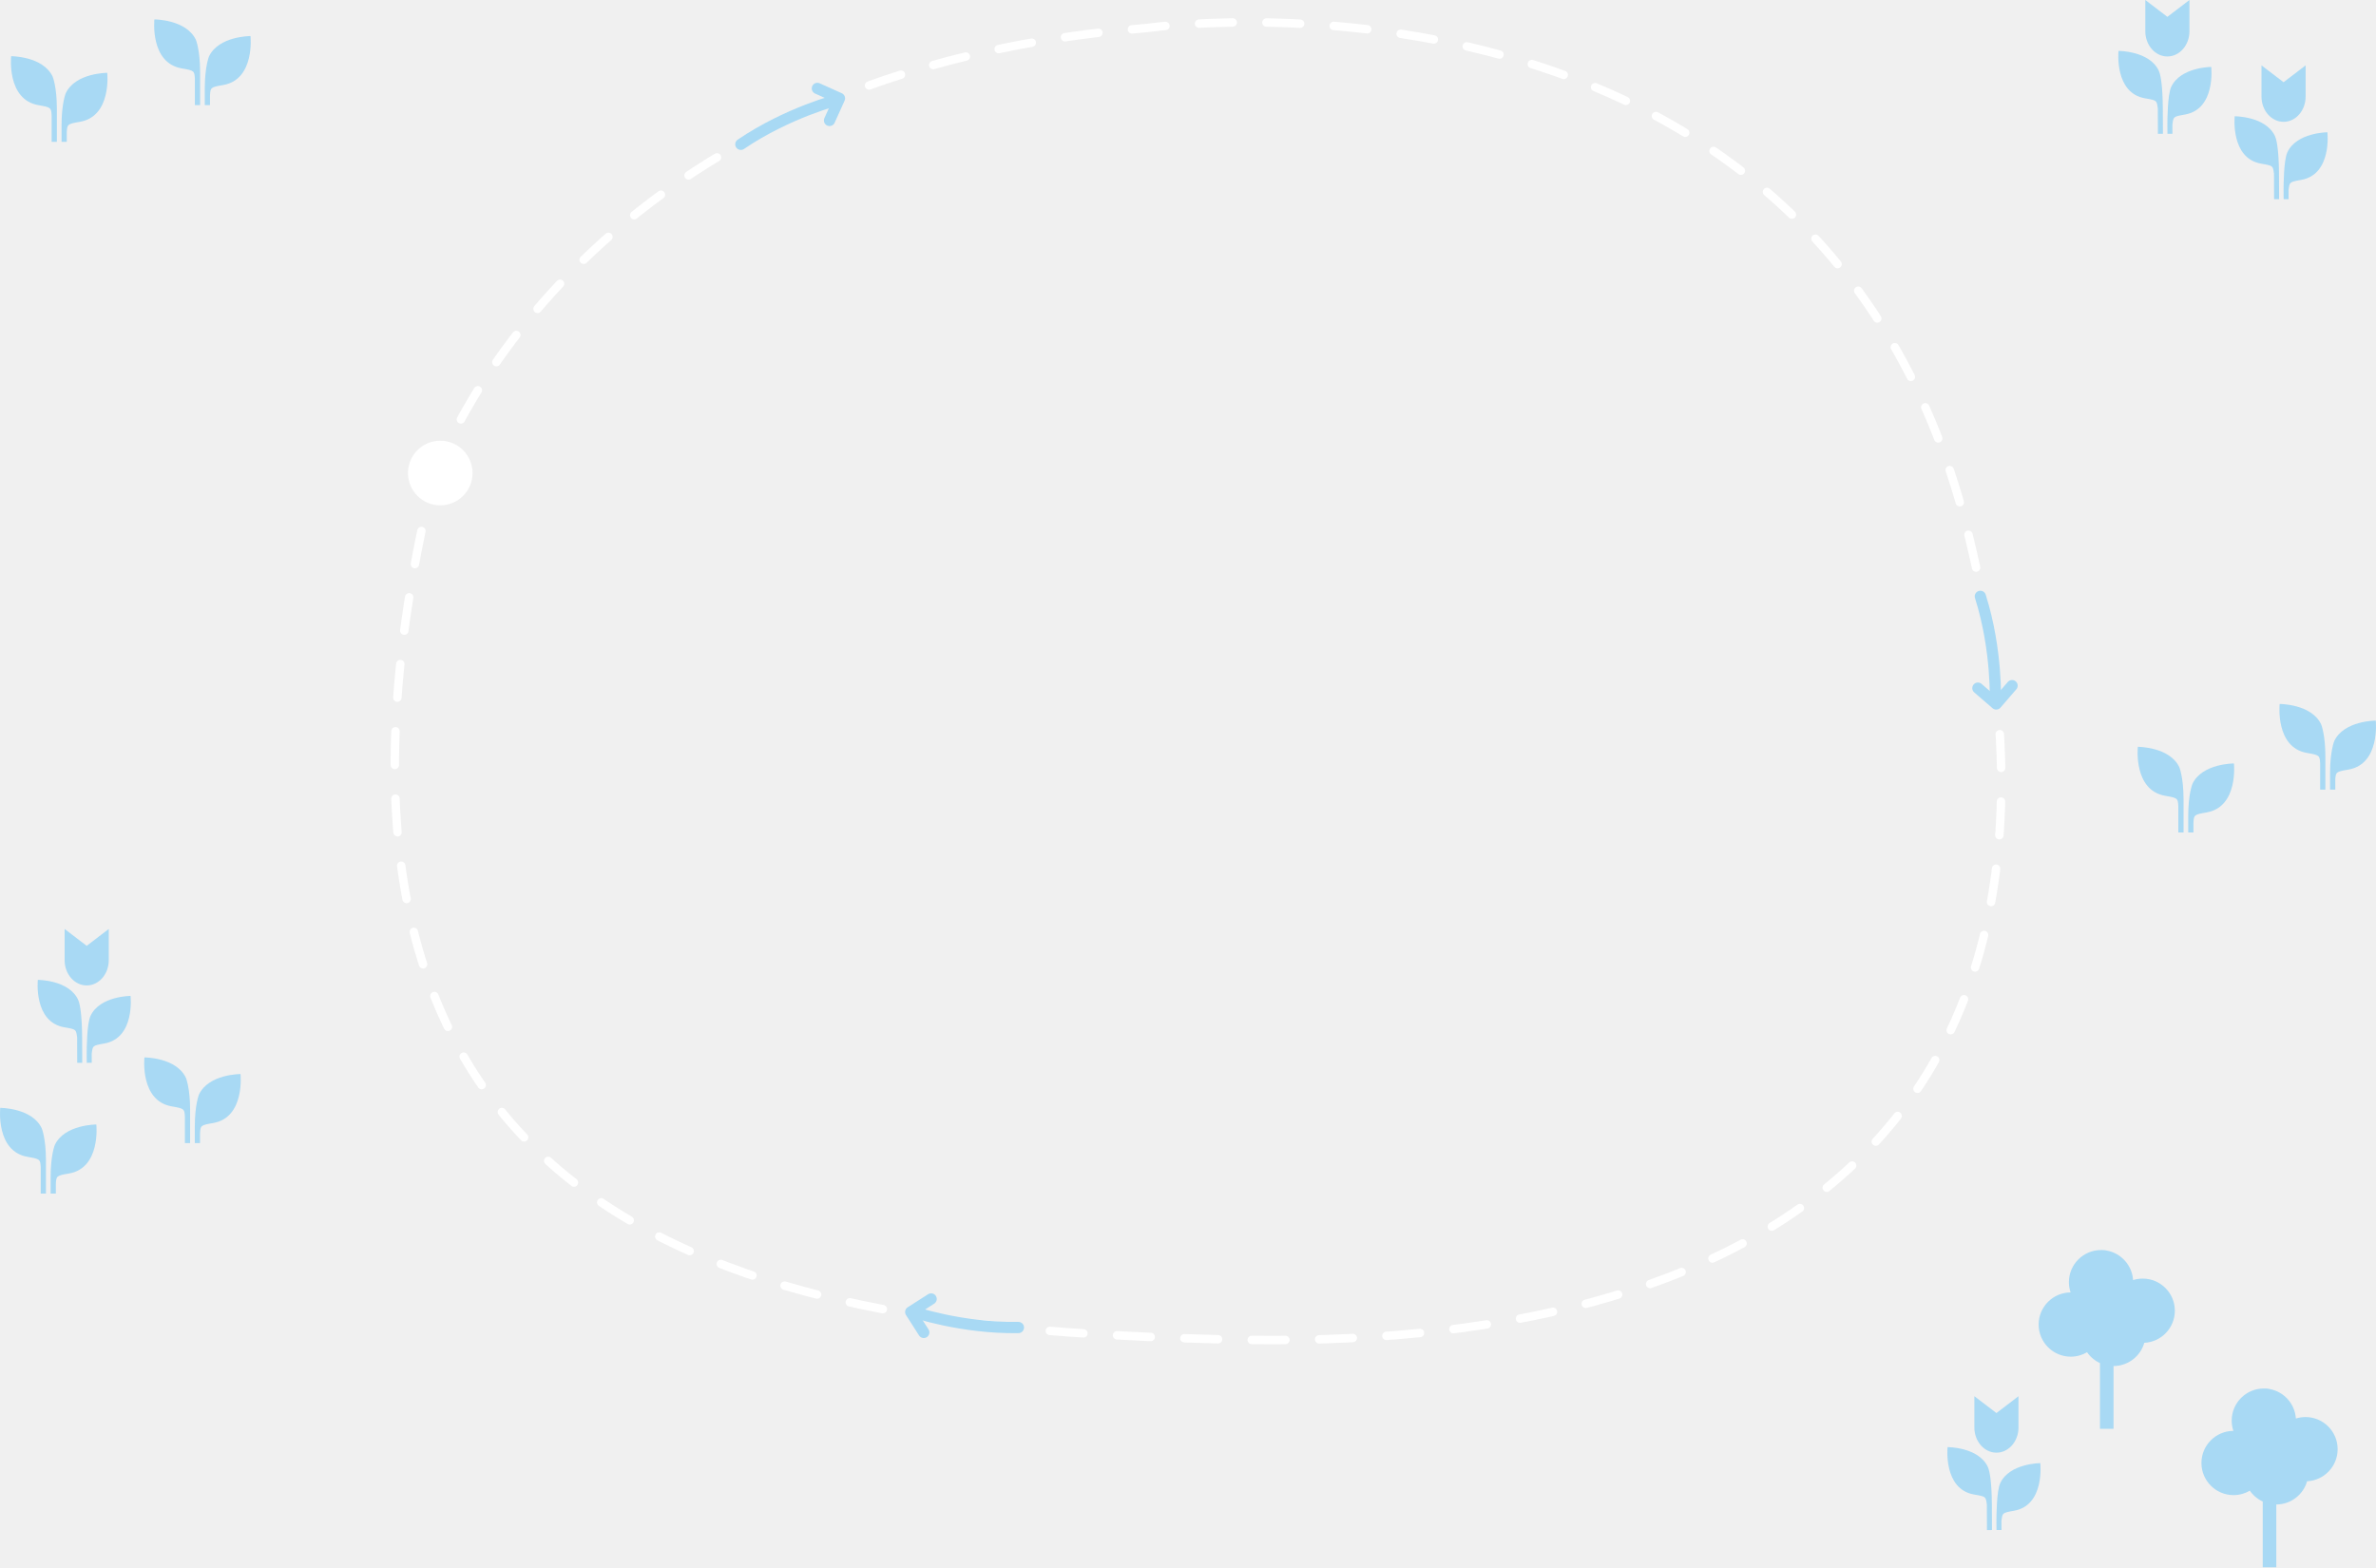
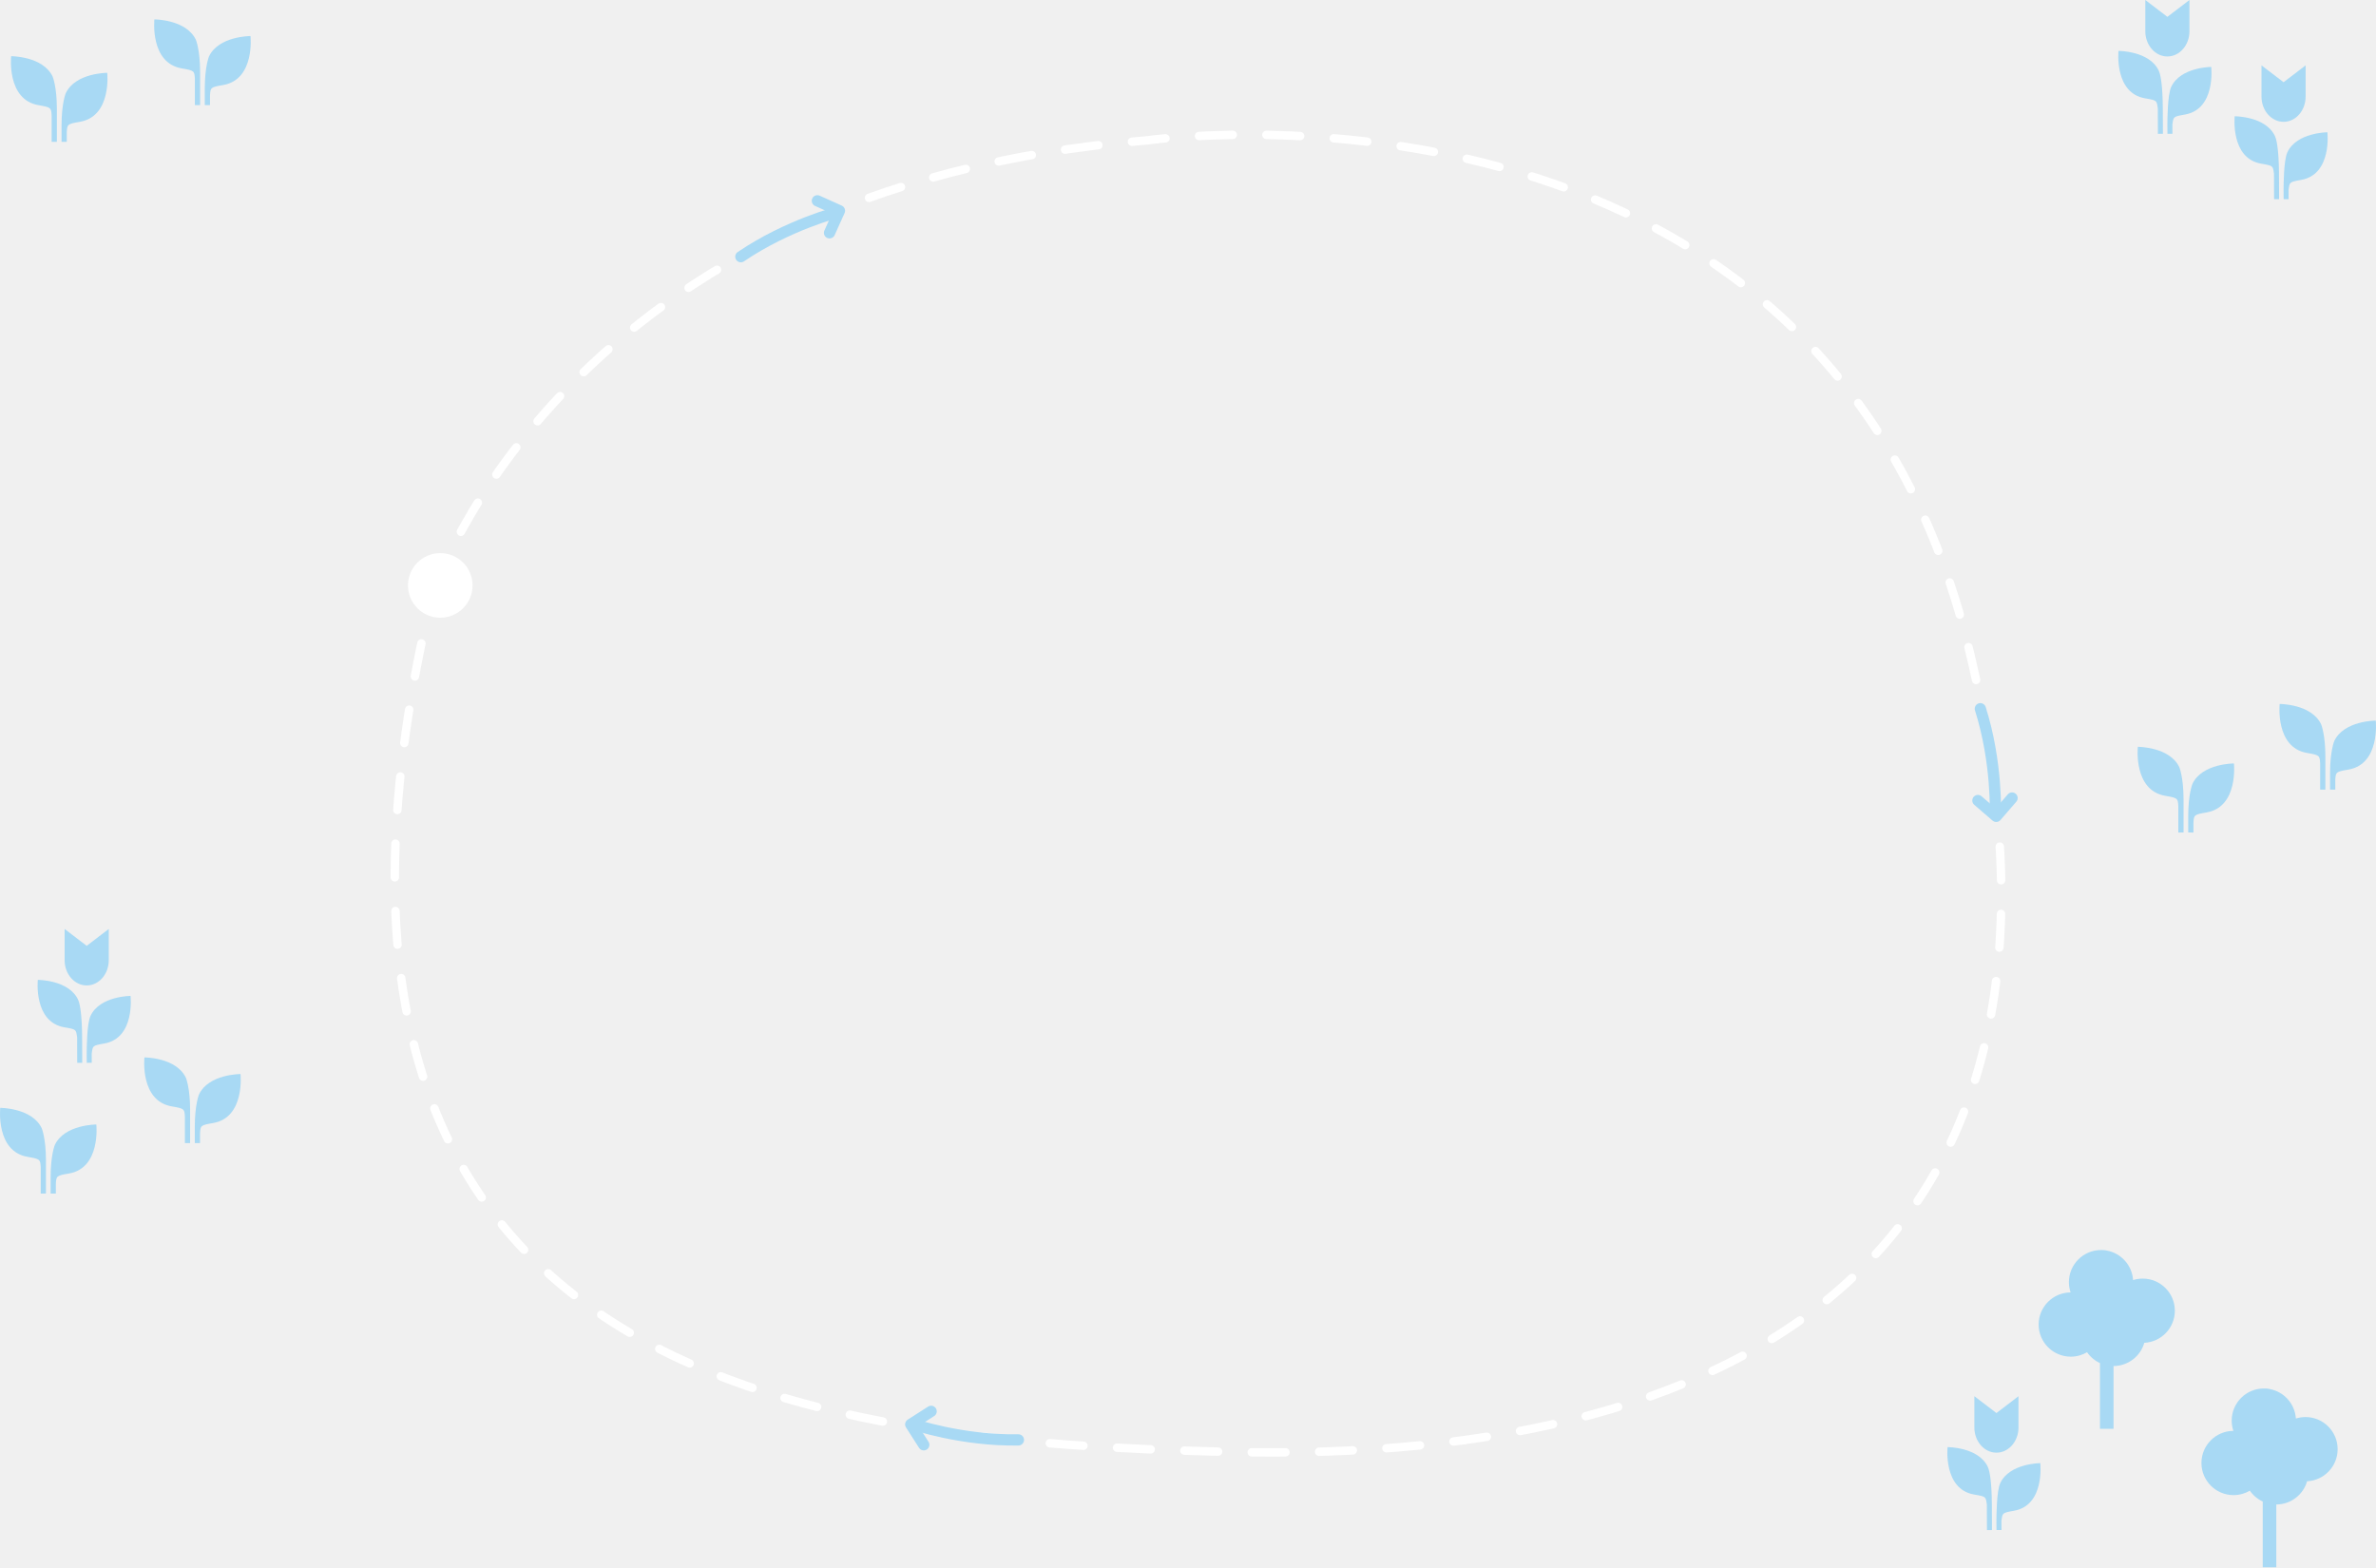
- <svg xmlns="http://www.w3.org/2000/svg" version="1.1" id="Lager_1" x="0px" y="0px" width="845.578px" height="557.831px" viewBox="0 0 845.578 557.831" enable-background="new 0 0 845.578 557.831" xml:space="preserve">
+ <svg xmlns="http://www.w3.org/2000/svg" version="1.1" id="Lager_1" x="0px" y="0px" width="845.578px" height="557.83px" viewBox="0 0 845.578 557.83" enable-background="new 0 0 845.578 557.83" xml:space="preserve">
  <g>
    <g>
      <g>
-         <path fill="#A8D9F4" d="M18.375,50.495v-9.383c-0.168-2.793-0.201-2.912-4.664-3.678C2.3,35.483,3.968,19.997,3.968,19.997     s11.302-0.027,14.766,7.256c0,0,1.5,3.572,1.5,11.422v11.82H18.375z" />
+         <path fill="#A8D9F4" d="M18.375,50.495v-9.384c-0.168-2.793-0.201-2.911-4.664-3.678C2.3,35.483,3.968,19.997,3.968,19.997     s11.303-0.027,14.767,7.256c0,0,1.5,3.572,1.5,11.422v11.82H18.375z" />
      </g>
    </g>
    <g>
      <g>
-         <path fill="#A8D9F4" d="M23.761,50.495v-3.463c0.169-2.793,0.201-2.912,4.664-3.676c11.411-1.951,9.743-17.438,9.743-17.438     s-11.302-0.029-14.766,7.256c0,0-1.5,3.57-1.5,11.42v5.9H23.761z" />
+         <path fill="#A8D9F4" d="M23.761,50.495v-3.464c0.169-2.793,0.2-2.911,4.663-3.676c11.411-1.951,9.743-17.438,9.743-17.438     s-11.302-0.029-14.766,7.256c0,0-1.5,3.57-1.5,11.42v5.9L23.761,50.495L23.761,50.495z" />
      </g>
    </g>
  </g>
  <g>
    <g>
      <g>
-         <path fill="#A8D9F4" d="M69.353,37.407v-9.383c-0.168-2.793-0.201-2.912-4.664-3.678c-11.411-1.951-9.743-17.438-9.743-17.438     s11.302-0.027,14.766,7.256c0,0,1.5,3.572,1.5,11.422v11.82H69.353z" />
+         <path fill="#A8D9F4" d="M69.353,37.406v-9.383c-0.168-2.793-0.201-2.912-4.664-3.678c-11.411-1.951-9.743-17.438-9.743-17.438     s11.302-0.027,14.766,7.256c0,0,1.5,3.571,1.5,11.422v11.819L69.353,37.406L69.353,37.406z" />
      </g>
    </g>
    <g>
      <g>
-         <path fill="#A8D9F4" d="M74.739,37.407v-3.463c0.169-2.793,0.201-2.912,4.664-3.676c11.411-1.951,9.743-17.438,9.743-17.438     s-11.302-0.029-14.766,7.256c0,0-1.5,3.57-1.5,11.42v5.9H74.739z" />
+         <path fill="#A8D9F4" d="M74.739,37.406v-3.463c0.169-2.793,0.201-2.912,4.664-3.676c11.411-1.951,9.743-17.438,9.743-17.438     s-11.302-0.029-14.767,7.256c0,0-1.5,3.569-1.5,11.42v5.899L74.739,37.406L74.739,37.406z" />
      </g>
    </g>
  </g>
  <g>
    <g>
      <g>
-         <path fill="#A8D9F4" d="M825.7,281.053v-9.384c-0.168-2.793-0.201-2.912-4.664-3.677c-11.41-1.951-9.742-17.438-9.742-17.438     s11.301-0.028,14.766,7.256c0,0,1.5,3.571,1.5,11.421v11.821H825.7z" />
+         <path fill="#A8D9F4" d="M825.7,281.053v-9.384c-0.168-2.793-0.201-2.912-4.664-3.677c-11.409-1.951-9.741-17.438-9.741-17.438     s11.301-0.028,14.766,7.256c0,0,1.5,3.571,1.5,11.421v11.821L825.7,281.053L825.7,281.053z" />
      </g>
    </g>
    <g>
      <g>
-         <path fill="#A8D9F4" d="M831.087,281.053v-3.463c0.168-2.793,0.201-2.912,4.664-3.677c11.41-1.951,9.742-17.438,9.742-17.438     s-11.301-0.028-14.766,7.256c0,0-1.5,3.571-1.5,11.421v5.9H831.087z" />
+         <path fill="#A8D9F4" d="M831.088,281.053v-3.463c0.168-2.793,0.2-2.912,4.663-3.677c11.41-1.951,9.742-17.438,9.742-17.438     s-11.301-0.028-14.766,7.256c0,0-1.5,3.571-1.5,11.421v5.9L831.088,281.053L831.088,281.053z" />
      </g>
    </g>
  </g>
  <g>
    <g>
      <g>
-         <path fill="#A8D9F4" d="M775.226,296.302v-9.384c-0.168-2.793-0.201-2.912-4.664-3.677c-11.412-1.951-9.744-17.438-9.744-17.438     s11.303-0.028,14.766,7.256c0,0,1.5,3.571,1.5,11.421v11.821H775.226z" />
+         <path fill="#A8D9F4" d="M775.226,296.302v-9.384c-0.168-2.793-0.201-2.912-4.664-3.677c-11.412-1.951-9.744-17.438-9.744-17.438     s11.303-0.028,14.767,7.256c0,0,1.5,3.571,1.5,11.421v11.821L775.226,296.302L775.226,296.302z" />
      </g>
    </g>
    <g>
      <g>
-         <path fill="#A8D9F4" d="M780.61,296.302v-3.463c0.17-2.793,0.201-2.912,4.664-3.677c11.412-1.951,9.744-17.438,9.744-17.438     s-11.303-0.028-14.766,7.256c0,0-1.5,3.571-1.5,11.421v5.9H780.61z" />
+         <path fill="#A8D9F4" d="M780.61,296.302v-3.463c0.17-2.793,0.201-2.912,4.664-3.677c11.412-1.951,9.744-17.438,9.744-17.438     s-11.303-0.028-14.766,7.256c0,0-1.5,3.571-1.5,11.421v5.9L780.61,296.302L780.61,296.302z" />
      </g>
    </g>
  </g>
  <g>
    <g>
      <g>
-         <path fill="#A8D9F4" d="M65.802,406.849v-9.384c-0.168-2.793-0.201-2.912-4.664-3.677c-11.412-1.951-9.742-17.438-9.742-17.438     s11.301-0.028,14.764,7.256c0,0,1.5,3.571,1.5,11.421v11.821H65.802z" />
+         <path fill="#A8D9F4" d="M65.802,406.849v-9.384c-0.169-2.793-0.201-2.912-4.664-3.678c-11.412-1.95-9.742-17.438-9.742-17.438     s11.301-0.028,14.764,7.256c0,0,1.5,3.571,1.5,11.421v11.821L65.802,406.849L65.802,406.849z" />
      </g>
    </g>
    <g>
      <g>
-         <path fill="#A8D9F4" d="M71.187,406.849v-3.463c0.17-2.793,0.201-2.912,4.664-3.677c11.412-1.951,9.744-17.438,9.744-17.438     s-11.303-0.028-14.766,7.256c0,0-1.5,3.571-1.5,11.421v5.9H71.187z" />
+         <path fill="#A8D9F4" d="M71.187,406.849v-3.463c0.17-2.793,0.201-2.912,4.664-3.678c11.412-1.95,9.744-17.438,9.744-17.438     s-11.304-0.028-14.767,7.256c0,0-1.5,3.571-1.5,11.421v5.9L71.187,406.849L71.187,406.849z" />
      </g>
    </g>
  </g>
  <g>
    <g>
      <g>
-         <path fill="#A8D9F4" d="M14.492,424.809v-9.384c-0.168-2.793-0.201-2.912-4.664-3.677c-11.41-1.951-9.742-17.438-9.742-17.438     s11.301-0.028,14.766,7.256c0,0,1.5,3.571,1.5,11.421v11.821H14.492z" />
+         <path fill="#A8D9F4" d="M14.492,424.809v-9.384c-0.168-2.793-0.201-2.912-4.664-3.678c-11.41-1.95-9.742-17.438-9.742-17.438     s11.302-0.028,14.767,7.256c0,0,1.5,3.571,1.5,11.421v11.821L14.492,424.809L14.492,424.809z" />
      </g>
    </g>
    <g>
      <g>
-         <path fill="#A8D9F4" d="M19.878,424.809v-3.463c0.168-2.793,0.201-2.912,4.664-3.677c11.41-1.951,9.742-17.438,9.742-17.438     s-11.301-0.028-14.766,7.256c0,0-1.5,3.571-1.5,11.421v5.9H19.878z" />
+         <path fill="#A8D9F4" d="M19.878,424.809v-3.463c0.168-2.793,0.201-2.912,4.664-3.677c11.41-1.951,9.742-17.438,9.742-17.438     s-11.301-0.028-14.766,7.256c0,0-1.5,3.571-1.5,11.421v5.9L19.878,424.809L19.878,424.809z" />
      </g>
    </g>
  </g>
-   <path fill="#A8D9F4" d="M820.493,504.357c-1.195,0-2.348,0.185-3.432,0.524c-0.34-5.283-4.268-9.588-9.371-10.506  c0-0.001,0-0.003,0-0.003c-0.74-0.214-2.035-0.181-2.035-0.181c-6.314,0-11.434,5.118-11.434,11.433c0,1.277,0.213,2.505,0.6,3.652  c-6.283,0.035-11.367,5.139-11.367,11.431c0,6.314,5.119,11.433,11.434,11.433c2.115,0,4.096-0.576,5.795-1.579  c0.119,0.17,0.242,0.335,0.367,0.497c0.039,0.05,0.08,0.099,0.119,0.147c0.092,0.114,0.186,0.226,0.281,0.336  c0.045,0.053,0.092,0.104,0.137,0.156c0.102,0.111,0.205,0.22,0.309,0.327c0.041,0.042,0.08,0.084,0.121,0.124  c0.145,0.146,0.295,0.287,0.447,0.424c0.023,0.021,0.047,0.039,0.068,0.059c0.133,0.116,0.268,0.229,0.404,0.34  c0.053,0.041,0.105,0.081,0.156,0.121c0.115,0.089,0.23,0.175,0.348,0.259c0.057,0.04,0.111,0.079,0.168,0.118  c0.131,0.091,0.264,0.177,0.398,0.262c0.041,0.026,0.082,0.053,0.123,0.078c0.178,0.108,0.355,0.211,0.539,0.309  c0.041,0.023,0.084,0.043,0.127,0.065c0.143,0.074,0.285,0.146,0.432,0.215c0.047,0.021,0.094,0.044,0.141,0.065h-0.092v23.367  h2.414h2.414v-22.354c5.203-0.014,9.586-3.503,10.955-8.269c6.051-0.295,10.867-5.294,10.867-11.418  C831.927,509.476,826.808,504.357,820.493,504.357z" />
-   <path fill="#A8D9F4" d="M762.558,455.08c-1.195,0-2.348,0.185-3.432,0.524c-0.34-5.283-4.268-9.588-9.371-10.506  c0-0.001,0-0.003,0-0.003c-0.74-0.214-2.035-0.181-2.035-0.181c-6.314,0-11.434,5.118-11.434,11.433c0,1.277,0.213,2.505,0.6,3.652  c-6.283,0.035-11.367,5.139-11.367,11.431c0,6.314,5.119,11.433,11.434,11.433c2.115,0,4.096-0.576,5.795-1.579  c0.119,0.17,0.242,0.335,0.367,0.497c0.039,0.05,0.08,0.099,0.119,0.147c0.092,0.114,0.186,0.226,0.281,0.336  c0.045,0.053,0.092,0.104,0.137,0.156c0.102,0.111,0.205,0.22,0.309,0.327c0.041,0.042,0.08,0.084,0.121,0.124  c0.145,0.146,0.295,0.287,0.447,0.424c0.023,0.021,0.047,0.039,0.068,0.059c0.133,0.116,0.268,0.229,0.404,0.34  c0.053,0.041,0.105,0.081,0.156,0.121c0.115,0.089,0.23,0.175,0.348,0.259c0.057,0.04,0.111,0.079,0.168,0.118  c0.131,0.091,0.264,0.177,0.398,0.262c0.041,0.026,0.082,0.053,0.123,0.078c0.178,0.108,0.355,0.211,0.539,0.309  c0.041,0.023,0.084,0.043,0.127,0.065c0.143,0.074,0.285,0.146,0.432,0.215c0.047,0.021,0.094,0.044,0.141,0.065h-0.092v23.367  h2.414h2.414v-22.354c5.203-0.014,9.586-3.503,10.955-8.269c6.051-0.295,10.867-5.294,10.867-11.418  C773.991,460.198,768.872,455.08,762.558,455.08z" />
+   <path fill="#A8D9F4" d="M820.493,504.357c-1.194,0-2.348,0.186-3.432,0.524c-0.34-5.283-4.268-9.589-9.371-10.507  c0-0.001,0-0.003,0-0.003c-0.74-0.214-2.035-0.181-2.035-0.181c-6.313,0-11.434,5.118-11.434,11.433c0,1.277,0.213,2.506,0.6,3.652  c-6.283,0.035-11.367,5.139-11.367,11.431c0,6.314,5.119,11.434,11.435,11.434c2.115,0,4.096-0.576,5.795-1.579  c0.119,0.17,0.242,0.335,0.367,0.497c0.039,0.05,0.08,0.099,0.119,0.146c0.092,0.114,0.186,0.227,0.28,0.336  c0.045,0.054,0.092,0.104,0.138,0.156c0.102,0.111,0.205,0.221,0.309,0.327c0.041,0.042,0.08,0.084,0.121,0.124  c0.145,0.146,0.295,0.287,0.447,0.424c0.022,0.021,0.047,0.039,0.067,0.06c0.133,0.116,0.269,0.229,0.404,0.34  c0.053,0.041,0.105,0.081,0.156,0.121c0.115,0.089,0.229,0.175,0.348,0.259c0.057,0.04,0.111,0.079,0.168,0.118  c0.131,0.091,0.264,0.177,0.398,0.262c0.041,0.026,0.082,0.053,0.123,0.078c0.178,0.108,0.354,0.211,0.539,0.309  c0.041,0.023,0.084,0.044,0.127,0.065c0.143,0.074,0.285,0.146,0.432,0.215c0.047,0.021,0.094,0.044,0.141,0.065h-0.092v23.367  h2.414h2.414v-22.354c5.203-0.014,9.586-3.503,10.955-8.269c6.051-0.295,10.867-5.294,10.867-11.418  C831.927,509.476,826.808,504.357,820.493,504.357z" />
+   <path fill="#A8D9F4" d="M762.558,455.079c-1.195,0-2.349,0.186-3.433,0.524c-0.34-5.283-4.268-9.588-9.37-10.506  c0-0.001,0-0.003,0-0.003c-0.74-0.214-2.035-0.182-2.035-0.182c-6.314,0-11.435,5.118-11.435,11.434  c0,1.276,0.213,2.505,0.601,3.651c-6.283,0.035-11.367,5.14-11.367,11.432c0,6.313,5.119,11.433,11.434,11.433  c2.115,0,4.097-0.576,5.795-1.579c0.119,0.17,0.242,0.335,0.367,0.497c0.039,0.05,0.08,0.1,0.119,0.147  c0.092,0.114,0.187,0.226,0.281,0.336c0.045,0.053,0.092,0.104,0.137,0.156c0.103,0.11,0.205,0.22,0.31,0.326  c0.041,0.042,0.08,0.084,0.121,0.124c0.145,0.146,0.295,0.287,0.446,0.425c0.023,0.021,0.047,0.039,0.068,0.059  c0.133,0.116,0.268,0.229,0.404,0.34c0.053,0.041,0.104,0.081,0.155,0.121c0.115,0.089,0.23,0.175,0.349,0.259  c0.057,0.04,0.11,0.079,0.168,0.118c0.131,0.091,0.264,0.177,0.397,0.262c0.041,0.026,0.082,0.054,0.123,0.078  c0.178,0.108,0.355,0.211,0.539,0.31c0.041,0.022,0.084,0.043,0.127,0.064c0.144,0.074,0.285,0.146,0.433,0.215  c0.047,0.021,0.094,0.044,0.141,0.065h-0.092v23.367h2.414h2.414v-22.354c5.203-0.014,9.586-3.503,10.955-8.269  c6.051-0.295,10.866-5.294,10.866-11.418C773.991,460.198,768.872,455.079,762.558,455.079z" />
  <g>
-     <path fill="#A8D9F4" d="M32.216,361.567c-1.34,2.875-1.34,11.743-1.363,13.26l0.023,3.441l1.777-0.007l-0.014-3.276   c0.406-2.794,0.164-2.819,4.506-3.584c11.018-1.957,9.316-16.94,9.316-16.94S35.52,354.501,32.216,361.567z" />
-     <path fill="#A8D9F4" d="M29.173,366.359v0.002c-0.003-0.1-0.008-0.215-0.012-0.319c-0.004-0.137-0.01-0.277-0.014-0.419   c-0.018-0.459-0.039-0.938-0.066-1.438c-0.004-0.097-0.01-0.19-0.014-0.288c-0.014-0.225-0.028-0.449-0.042-0.679   c-0.017-0.24-0.034-0.481-0.052-0.725c-0.013-0.175-0.024-0.346-0.038-0.521c-0.036-0.427-0.075-0.852-0.12-1.271   c-0.01-0.089-0.021-0.173-0.029-0.262c-0.043-0.382-0.091-0.757-0.143-1.123c-0.011-0.078-0.02-0.154-0.033-0.23   c-0.064-0.433-0.135-0.85-0.213-1.238c-0.004-0.017-0.008-0.032-0.01-0.05c-0.074-0.356-0.154-0.684-0.242-0.989   c-0.02-0.07-0.041-0.14-0.061-0.208c-0.097-0.31-0.195-0.599-0.309-0.836c-3.36-7.047-14.311-7.002-14.311-7.002   s-1.593,14.991,9.455,16.874c4.33,0.737,4.104,0.76,4.528,3.551l0.032,9.092l1.789-0.011l-0.043-9.256   C29.222,368.597,29.21,367.611,29.173,366.359z" />
+     <path fill="#A8D9F4" d="M32.216,361.567c-1.34,2.875-1.34,11.743-1.362,13.26l0.022,3.441l1.777-0.007l-0.014-3.276   c0.405-2.794,0.164-2.819,4.506-3.584c11.018-1.957,9.315-16.939,9.315-16.939S35.52,354.501,32.216,361.567z" />
+     <path fill="#A8D9F4" d="M29.173,366.359v0.002c-0.003-0.1-0.008-0.215-0.012-0.318c-0.004-0.138-0.01-0.277-0.014-0.42   c-0.019-0.459-0.039-0.938-0.066-1.438c-0.004-0.097-0.01-0.19-0.014-0.288c-0.014-0.225-0.028-0.449-0.042-0.679   c-0.018-0.24-0.034-0.481-0.052-0.726c-0.014-0.175-0.024-0.346-0.038-0.521c-0.036-0.427-0.075-0.853-0.12-1.271   c-0.01-0.089-0.021-0.173-0.029-0.262c-0.043-0.382-0.091-0.757-0.143-1.123c-0.012-0.078-0.021-0.154-0.033-0.229   c-0.064-0.434-0.135-0.851-0.213-1.238c-0.004-0.017-0.008-0.032-0.01-0.05c-0.074-0.356-0.154-0.685-0.242-0.989   c-0.021-0.07-0.041-0.14-0.062-0.208c-0.097-0.31-0.194-0.599-0.309-0.836c-3.36-7.047-14.312-7.002-14.312-7.002   s-1.593,14.991,9.455,16.874c4.33,0.737,4.104,0.76,4.528,3.551l0.032,9.092l1.789-0.011l-0.043-9.256   C29.222,368.597,29.21,367.611,29.173,366.359z" />
    <path fill="#A8D9F4" d="M30.853,350.737c4.34,0,7.854-4.02,7.854-8.979v-11.115l-7.854,5.994L23,330.644v11.115   C23,346.718,26.521,350.737,30.853,350.737z" />
  </g>
  <g>
-     <path fill="#A8D9F4" d="M711.859,527.861c-1.34,2.875-1.34,11.743-1.363,13.26l0.023,3.441l1.777-0.007l-0.014-3.276   c0.406-2.794,0.164-2.819,4.506-3.584c11.018-1.957,9.316-16.94,9.316-16.94S715.164,520.795,711.859,527.861z" />
-     <path fill="#A8D9F4" d="M708.816,532.653v0.002c-0.002-0.1-0.008-0.215-0.012-0.319c-0.004-0.137-0.01-0.277-0.014-0.419   c-0.018-0.459-0.039-0.938-0.066-1.438c-0.004-0.097-0.01-0.19-0.014-0.288c-0.014-0.225-0.027-0.449-0.041-0.679   c-0.018-0.24-0.035-0.481-0.053-0.725c-0.012-0.175-0.023-0.346-0.037-0.521c-0.037-0.427-0.076-0.852-0.121-1.271   c-0.01-0.089-0.02-0.173-0.029-0.262c-0.043-0.382-0.09-0.757-0.143-1.123c-0.01-0.078-0.02-0.154-0.033-0.23   c-0.064-0.433-0.135-0.85-0.213-1.238c-0.004-0.017-0.008-0.032-0.01-0.05c-0.074-0.356-0.154-0.684-0.242-0.989   c-0.02-0.07-0.041-0.14-0.061-0.208c-0.096-0.31-0.195-0.599-0.309-0.836c-3.359-7.047-14.311-7.002-14.311-7.002   s-1.592,14.991,9.455,16.874c4.33,0.737,4.104,0.76,4.529,3.551l0.031,9.092l1.789-0.011l-0.043-9.256   C708.865,534.891,708.854,533.905,708.816,532.653z" />
-     <path fill="#A8D9F4" d="M710.496,517.031c4.34,0,7.854-4.02,7.854-8.979v-11.115l-7.854,5.994l-7.854-5.994v11.115   C702.643,513.012,706.164,517.031,710.496,517.031z" />
+     <path fill="#A8D9F4" d="M711.859,527.861c-1.34,2.875-1.34,11.743-1.363,13.26l0.023,3.441l1.777-0.007l-0.015-3.276   c0.406-2.794,0.164-2.818,4.506-3.584c11.019-1.957,9.316-16.939,9.316-16.939S715.164,520.795,711.859,527.861z" />
+     <path fill="#A8D9F4" d="M708.816,532.653v0.002c-0.002-0.1-0.008-0.215-0.012-0.318c-0.004-0.138-0.011-0.277-0.015-0.419   c-0.018-0.459-0.039-0.938-0.065-1.438c-0.004-0.097-0.01-0.19-0.014-0.288c-0.015-0.225-0.027-0.449-0.041-0.679   c-0.019-0.24-0.035-0.481-0.054-0.726c-0.012-0.175-0.022-0.346-0.037-0.521c-0.036-0.427-0.075-0.853-0.12-1.271   c-0.011-0.089-0.021-0.173-0.029-0.262c-0.043-0.382-0.09-0.757-0.144-1.123c-0.01-0.078-0.02-0.153-0.032-0.229   c-0.064-0.434-0.136-0.851-0.214-1.238c-0.004-0.017-0.008-0.032-0.01-0.05c-0.074-0.356-0.153-0.685-0.242-0.989   c-0.02-0.07-0.041-0.14-0.061-0.208c-0.096-0.31-0.195-0.599-0.309-0.836c-3.359-7.047-14.312-7.002-14.312-7.002   s-1.592,14.991,9.455,16.874c4.33,0.737,4.104,0.76,4.529,3.551l0.03,9.092l1.789-0.011l-0.043-9.256   C708.865,534.891,708.854,533.905,708.816,532.653z" />
+     <path fill="#A8D9F4" d="M710.496,517.031c4.341,0,7.854-4.02,7.854-8.979v-11.115l-7.854,5.994l-7.854-5.994v11.115   C702.643,513.012,706.164,517.031,710.496,517.031z" />
  </g>
  <g>
-     <path fill="#A8D9F4" d="M772.697,30.924c-1.34,2.875-1.34,11.743-1.363,13.26l0.023,3.441l1.777-0.007l-0.014-3.276   c0.406-2.794,0.164-2.819,4.506-3.584c11.018-1.957,9.316-16.94,9.316-16.94S776.002,23.857,772.697,30.924z" />
-     <path fill="#A8D9F4" d="M769.654,35.716v0.002c-0.002-0.1-0.008-0.215-0.012-0.319c-0.004-0.137-0.01-0.277-0.014-0.419   c-0.018-0.459-0.039-0.938-0.066-1.438c-0.004-0.097-0.01-0.19-0.014-0.288c-0.014-0.225-0.027-0.449-0.041-0.679   c-0.018-0.24-0.035-0.481-0.053-0.725c-0.012-0.175-0.023-0.346-0.037-0.521c-0.037-0.427-0.076-0.852-0.121-1.271   c-0.01-0.089-0.02-0.173-0.029-0.262c-0.043-0.382-0.09-0.757-0.143-1.123c-0.01-0.078-0.02-0.154-0.033-0.23   c-0.064-0.433-0.135-0.85-0.213-1.238c-0.004-0.017-0.008-0.032-0.01-0.05c-0.074-0.356-0.154-0.684-0.242-0.989   c-0.02-0.07-0.041-0.14-0.061-0.208c-0.096-0.31-0.195-0.599-0.309-0.836c-3.359-7.047-14.311-7.002-14.311-7.002   s-1.592,14.991,9.455,16.874c4.33,0.737,4.104,0.76,4.529,3.551l0.031,9.092l1.789-0.011l-0.043-9.256   C769.703,37.953,769.691,36.968,769.654,35.716z" />
-     <path fill="#A8D9F4" d="M771.334,20.094c4.34,0,7.854-4.02,7.854-8.979V0l-7.854,5.994L763.48,0v11.115   C763.48,16.074,767.002,20.094,771.334,20.094z" />
+     <path fill="#A8D9F4" d="M772.697,30.924c-1.34,2.875-1.34,11.743-1.362,13.26l0.022,3.441l1.777-0.007l-0.015-3.276   c0.406-2.794,0.164-2.819,4.507-3.584c11.018-1.957,9.315-16.94,9.315-16.94S776.003,23.857,772.697,30.924z" />
+     <path fill="#A8D9F4" d="M769.654,35.716v0.002c-0.002-0.1-0.008-0.215-0.012-0.319c-0.004-0.137-0.01-0.276-0.014-0.419   c-0.019-0.459-0.039-0.938-0.066-1.438c-0.004-0.098-0.01-0.19-0.014-0.288c-0.015-0.226-0.027-0.449-0.041-0.679   c-0.019-0.24-0.035-0.481-0.054-0.726c-0.012-0.175-0.022-0.346-0.036-0.521c-0.037-0.428-0.076-0.853-0.121-1.271   c-0.011-0.089-0.021-0.173-0.029-0.262c-0.043-0.382-0.09-0.757-0.143-1.123c-0.011-0.078-0.021-0.154-0.033-0.23   c-0.064-0.433-0.136-0.85-0.213-1.237c-0.005-0.018-0.009-0.032-0.011-0.051c-0.073-0.355-0.153-0.684-0.241-0.988   c-0.021-0.07-0.041-0.141-0.062-0.208c-0.096-0.311-0.195-0.6-0.309-0.836c-3.359-7.047-14.312-7.002-14.312-7.002   s-1.592,14.99,9.455,16.874c4.33,0.736,4.104,0.76,4.529,3.551l0.031,9.092l1.789-0.011l-0.044-9.256   C769.703,37.953,769.691,36.968,769.654,35.716z" />
+     <path fill="#A8D9F4" d="M771.335,20.094c4.34,0,7.854-4.021,7.854-8.979V0l-7.854,5.994L763.48,0v11.114   C763.48,16.073,767.003,20.094,771.335,20.094z" />
  </g>
  <g>
-     <path fill="#A8D9F4" d="M814.043,54.188c-1.34,2.875-1.34,11.743-1.363,13.26l0.023,3.441l1.777-0.007l-0.014-3.276   c0.406-2.794,0.164-2.819,4.506-3.584c11.018-1.957,9.316-16.94,9.316-16.94S817.348,47.122,814.043,54.188z" />
-     <path fill="#A8D9F4" d="M811,58.98v0.002c-0.002-0.1-0.008-0.215-0.012-0.319c-0.004-0.137-0.01-0.277-0.014-0.419   c-0.018-0.459-0.039-0.938-0.066-1.438c-0.004-0.097-0.01-0.19-0.014-0.288c-0.014-0.225-0.027-0.449-0.041-0.679   c-0.018-0.24-0.035-0.481-0.053-0.725c-0.012-0.175-0.023-0.346-0.037-0.521c-0.037-0.427-0.076-0.852-0.121-1.271   c-0.01-0.089-0.02-0.173-0.029-0.262c-0.043-0.382-0.09-0.757-0.143-1.123c-0.01-0.078-0.02-0.154-0.033-0.23   c-0.064-0.433-0.135-0.85-0.213-1.238c-0.004-0.017-0.008-0.032-0.01-0.05c-0.074-0.356-0.154-0.684-0.242-0.989   c-0.02-0.07-0.041-0.14-0.061-0.208c-0.096-0.31-0.195-0.599-0.309-0.836c-3.359-7.047-14.311-7.002-14.311-7.002   s-1.592,14.991,9.455,16.874c4.33,0.737,4.104,0.76,4.529,3.551l0.031,9.092l1.789-0.011l-0.043-9.256   C811.049,61.218,811.037,60.232,811,58.98z" />
+     <path fill="#A8D9F4" d="M814.044,54.188c-1.341,2.875-1.341,11.743-1.363,13.26l0.022,3.441l1.777-0.007l-0.014-3.276   c0.405-2.794,0.164-2.818,4.506-3.584c11.018-1.957,9.315-16.939,9.315-16.939S817.348,47.122,814.044,54.188z" />
+     <path fill="#A8D9F4" d="M811.001,58.98v0.002c-0.003-0.1-0.009-0.215-0.013-0.318c-0.004-0.138-0.01-0.277-0.014-0.419   c-0.019-0.459-0.039-0.938-0.066-1.438c-0.004-0.097-0.01-0.189-0.014-0.288c-0.014-0.225-0.027-0.449-0.041-0.679   c-0.018-0.24-0.035-0.481-0.053-0.726c-0.013-0.175-0.023-0.346-0.037-0.521c-0.037-0.427-0.076-0.852-0.121-1.271   c-0.01-0.089-0.021-0.173-0.029-0.262c-0.043-0.382-0.09-0.757-0.143-1.123c-0.01-0.078-0.021-0.153-0.033-0.229   c-0.063-0.434-0.135-0.851-0.213-1.238c-0.004-0.017-0.008-0.032-0.01-0.05c-0.074-0.356-0.154-0.685-0.242-0.989   c-0.021-0.07-0.041-0.14-0.062-0.208c-0.096-0.31-0.194-0.599-0.309-0.836c-3.359-7.047-14.311-7.002-14.311-7.002   s-1.593,14.991,9.455,16.874c4.329,0.737,4.104,0.76,4.528,3.551l0.031,9.092l1.789-0.011l-0.043-9.256   C811.05,61.218,811.037,60.232,811.001,58.98z" />
    <path fill="#A8D9F4" d="M812.68,43.358c4.34,0,7.854-4.02,7.854-8.979V23.265l-7.854,5.994l-7.854-5.994V34.38   C804.826,39.339,808.348,43.358,812.68,43.358z" />
  </g>
-   <path fill="none" stroke="#FFFFFF" stroke-width="2.999" stroke-linecap="round" stroke-linejoin="round" stroke-miterlimit="10" stroke-dasharray="11.991" d="  M154.01,171.032c0,0,47.205-144.654,254.13-161.062c0,0,240.845-34.477,292.831,182.061  c49.814,207.49-70.842,289.731-265.028,284.706C291.593,473.001,85.681,454.518,154.01,171.032z" />
-   <circle fill="#FFFFFF" cx="156.684" cy="168.36" r="11.493" />
  <g>
-     <polyline fill="none" stroke="#A8D9F4" stroke-width="4" stroke-linecap="round" stroke-linejoin="round" stroke-miterlimit="10" points="   290.888,31.469 298.748,35.005 295.213,42.866  " />
-     <path fill="none" stroke="#A8D9F4" stroke-width="4" stroke-linecap="round" stroke-linejoin="round" stroke-miterlimit="10" d="   M298.389,35.442c0,0-17.971,4.544-34.734,15.918" />
-   </g>
-   <g>
-     <polyline fill="none" stroke="#A8D9F4" stroke-width="4" stroke-linecap="round" stroke-linejoin="round" stroke-miterlimit="10" points="   716.057,244.032 710.423,250.555 703.899,244.922  " />
-     <path fill="none" stroke="#A8D9F4" stroke-width="4" stroke-linecap="round" stroke-linejoin="round" stroke-miterlimit="10" d="   M710.106,250.085c0,0,0.779-18.52-5.333-37.833" />
-   </g>
-   <g>
-     <polyline fill="none" stroke="#A8D9F4" stroke-width="4" stroke-linecap="round" stroke-linejoin="round" stroke-miterlimit="10" points="   328.756,474.229 324.112,466.97 331.375,462.325  " />
-     <path fill="none" stroke="#A8D9F4" stroke-width="4" stroke-linecap="round" stroke-linejoin="round" stroke-miterlimit="10" d="   M324.654,466.801c0,0,17.527,6.032,37.78,5.688" />
+     <path fill="none" stroke="#FFFFFF" stroke-width="2.999" stroke-linecap="round" stroke-linejoin="round" stroke-miterlimit="10" stroke-dasharray="11.991" d="   M154.01,211.031c0,0,47.205-144.653,254.131-161.062c0,0,240.845-34.477,292.831,182.061   c49.813,207.49-70.842,289.731-265.028,284.706C291.593,513.001,85.681,494.518,154.01,211.031z" />
+     <circle fill="#FFFFFF" cx="156.684" cy="208.36" r="11.493" />
+     <g>
+       <polyline fill="none" stroke="#A8D9F4" stroke-width="4" stroke-linecap="round" stroke-linejoin="round" stroke-miterlimit="10" points="    290.888,71.469 298.748,75.005 295.213,82.866   " />
+       <path fill="none" stroke="#A8D9F4" stroke-width="4" stroke-linecap="round" stroke-linejoin="round" stroke-miterlimit="10" d="    M298.389,75.442c0,0-17.972,4.544-34.734,15.918" />
+     </g>
+     <g>
+       <polyline fill="none" stroke="#A8D9F4" stroke-width="4" stroke-linecap="round" stroke-linejoin="round" stroke-miterlimit="10" points="    716.057,284.031 710.424,290.555 703.899,284.922   " />
+       <path fill="none" stroke="#A8D9F4" stroke-width="4" stroke-linecap="round" stroke-linejoin="round" stroke-miterlimit="10" d="    M710.106,290.085c0,0,0.779-18.521-5.333-37.833" />
+     </g>
+     <g>
+       <polyline fill="none" stroke="#A8D9F4" stroke-width="4" stroke-linecap="round" stroke-linejoin="round" stroke-miterlimit="10" points="    328.756,514.229 324.112,506.97 331.375,502.324   " />
+       <path fill="none" stroke="#A8D9F4" stroke-width="4" stroke-linecap="round" stroke-linejoin="round" stroke-miterlimit="10" d="    M324.654,506.801c0,0,17.527,6.032,37.78,5.688" />
+     </g>
  </g>
</svg>
